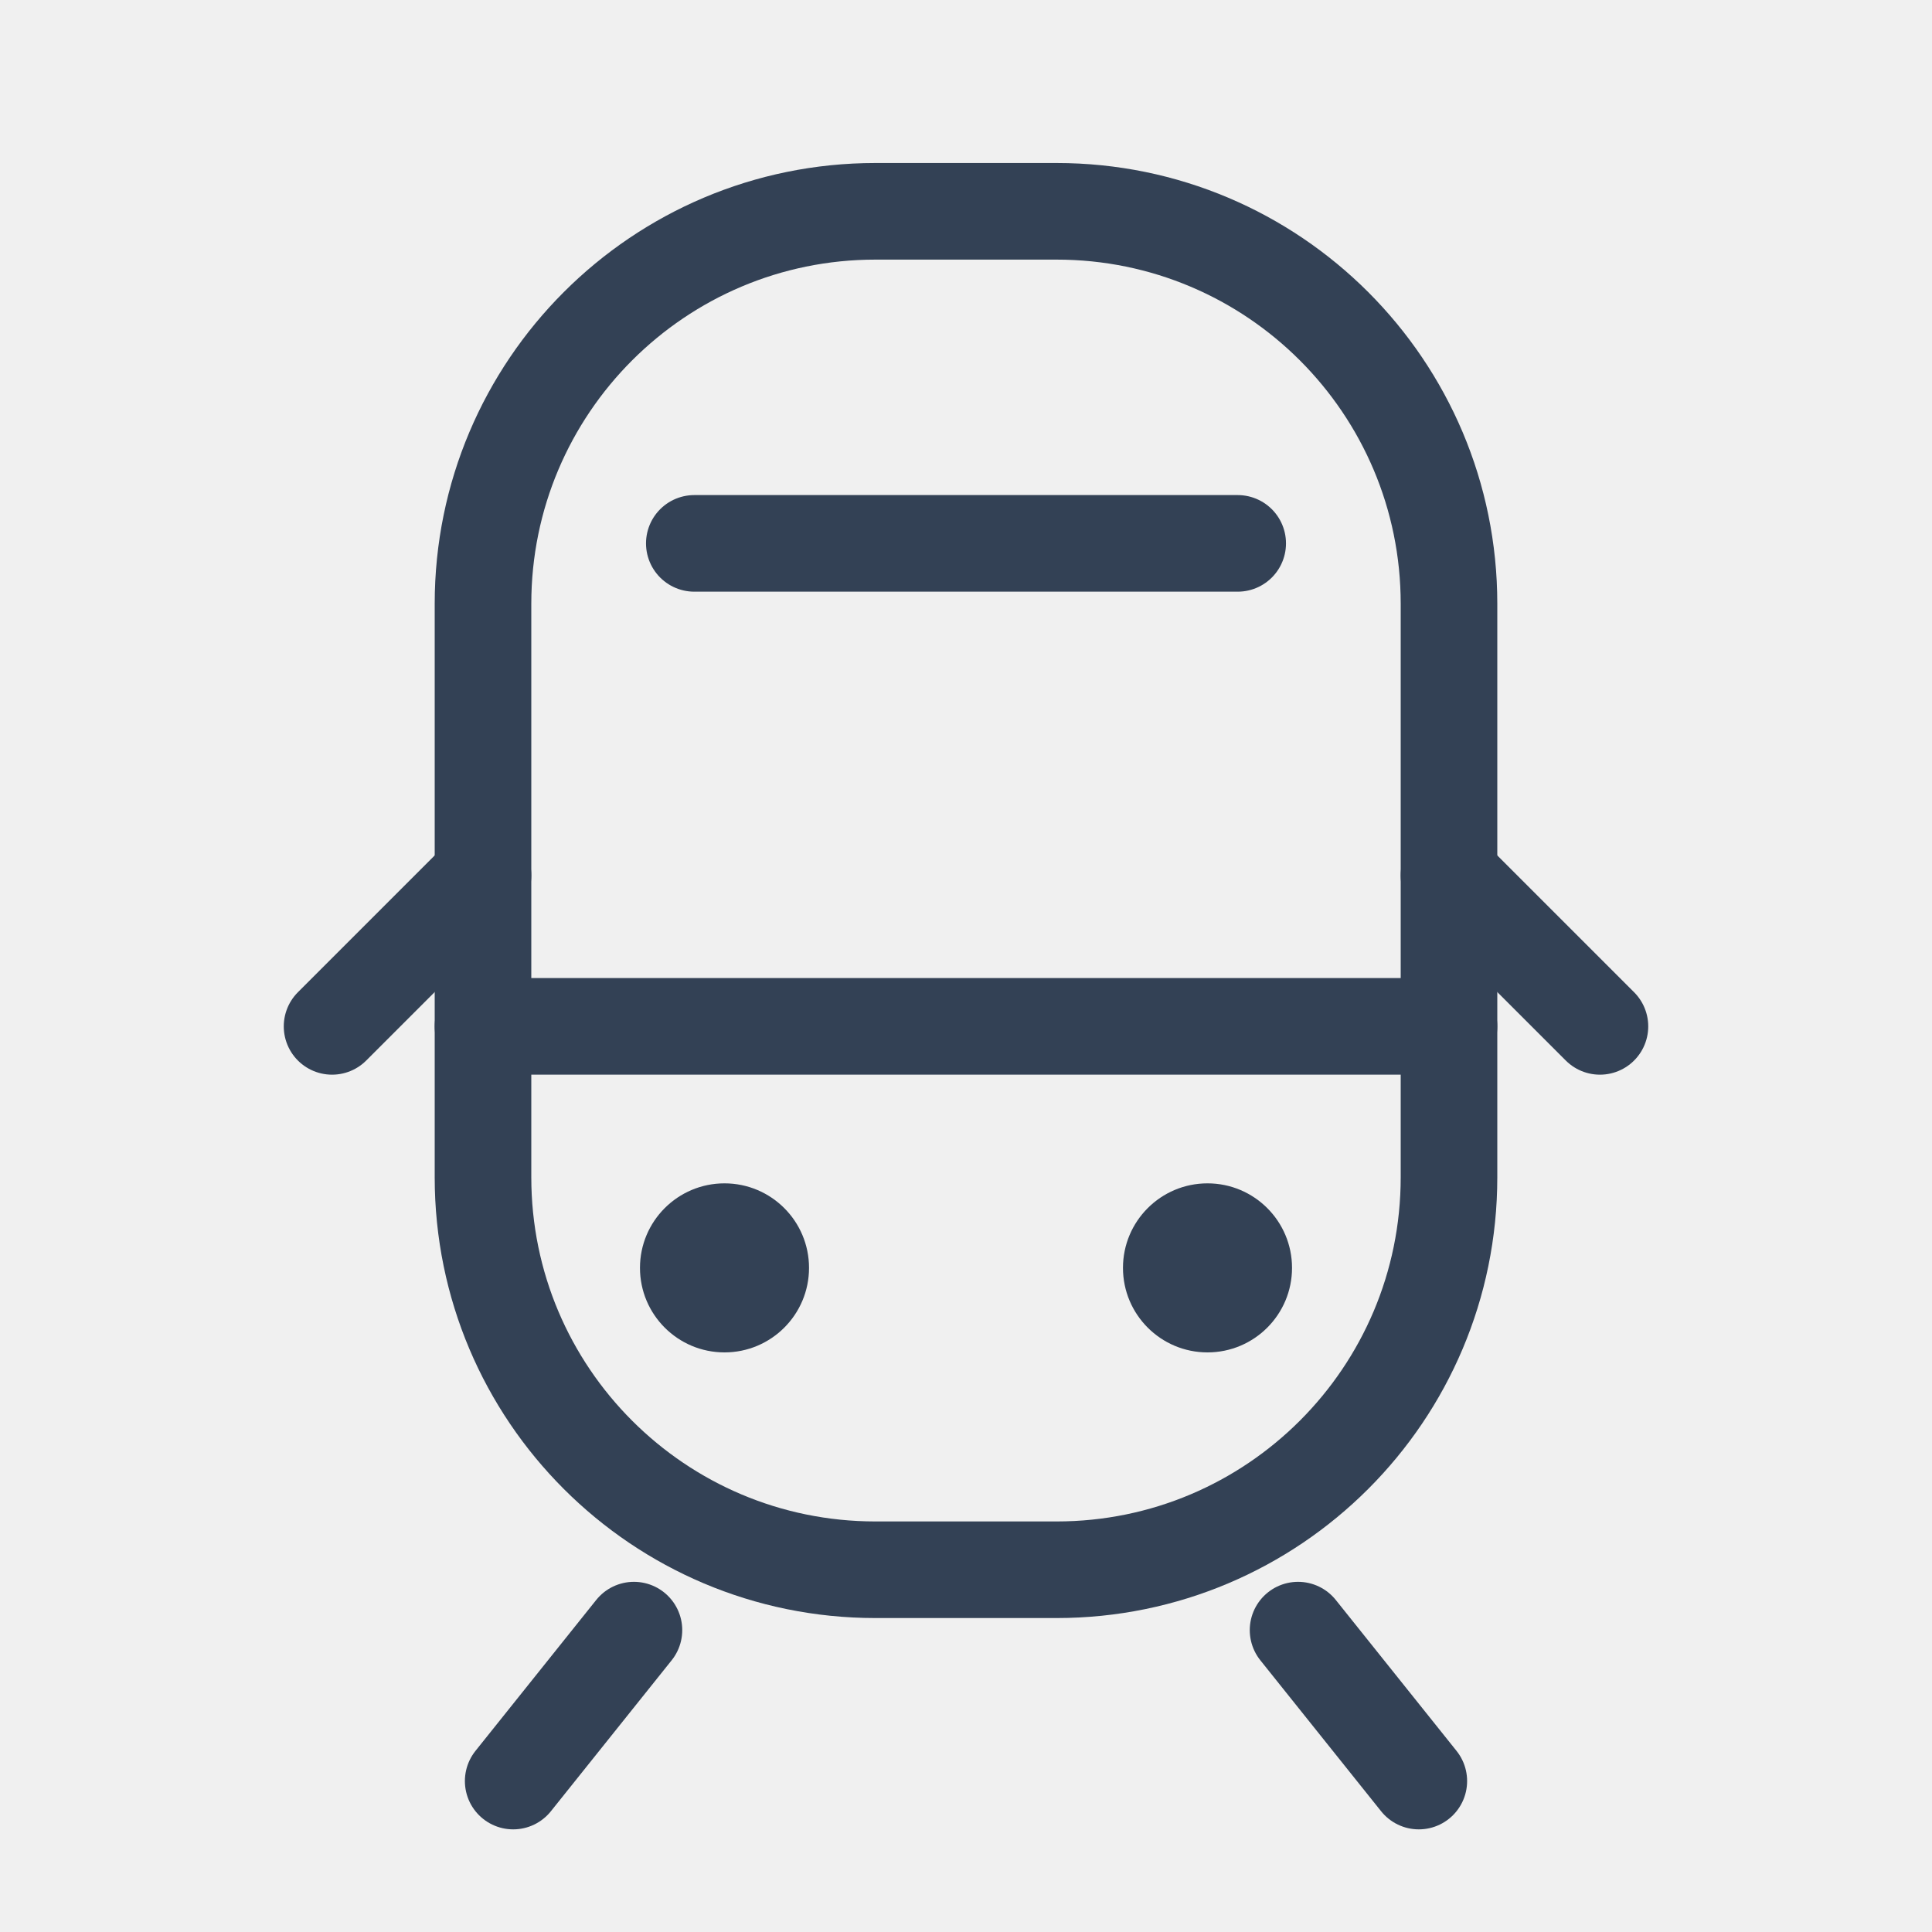
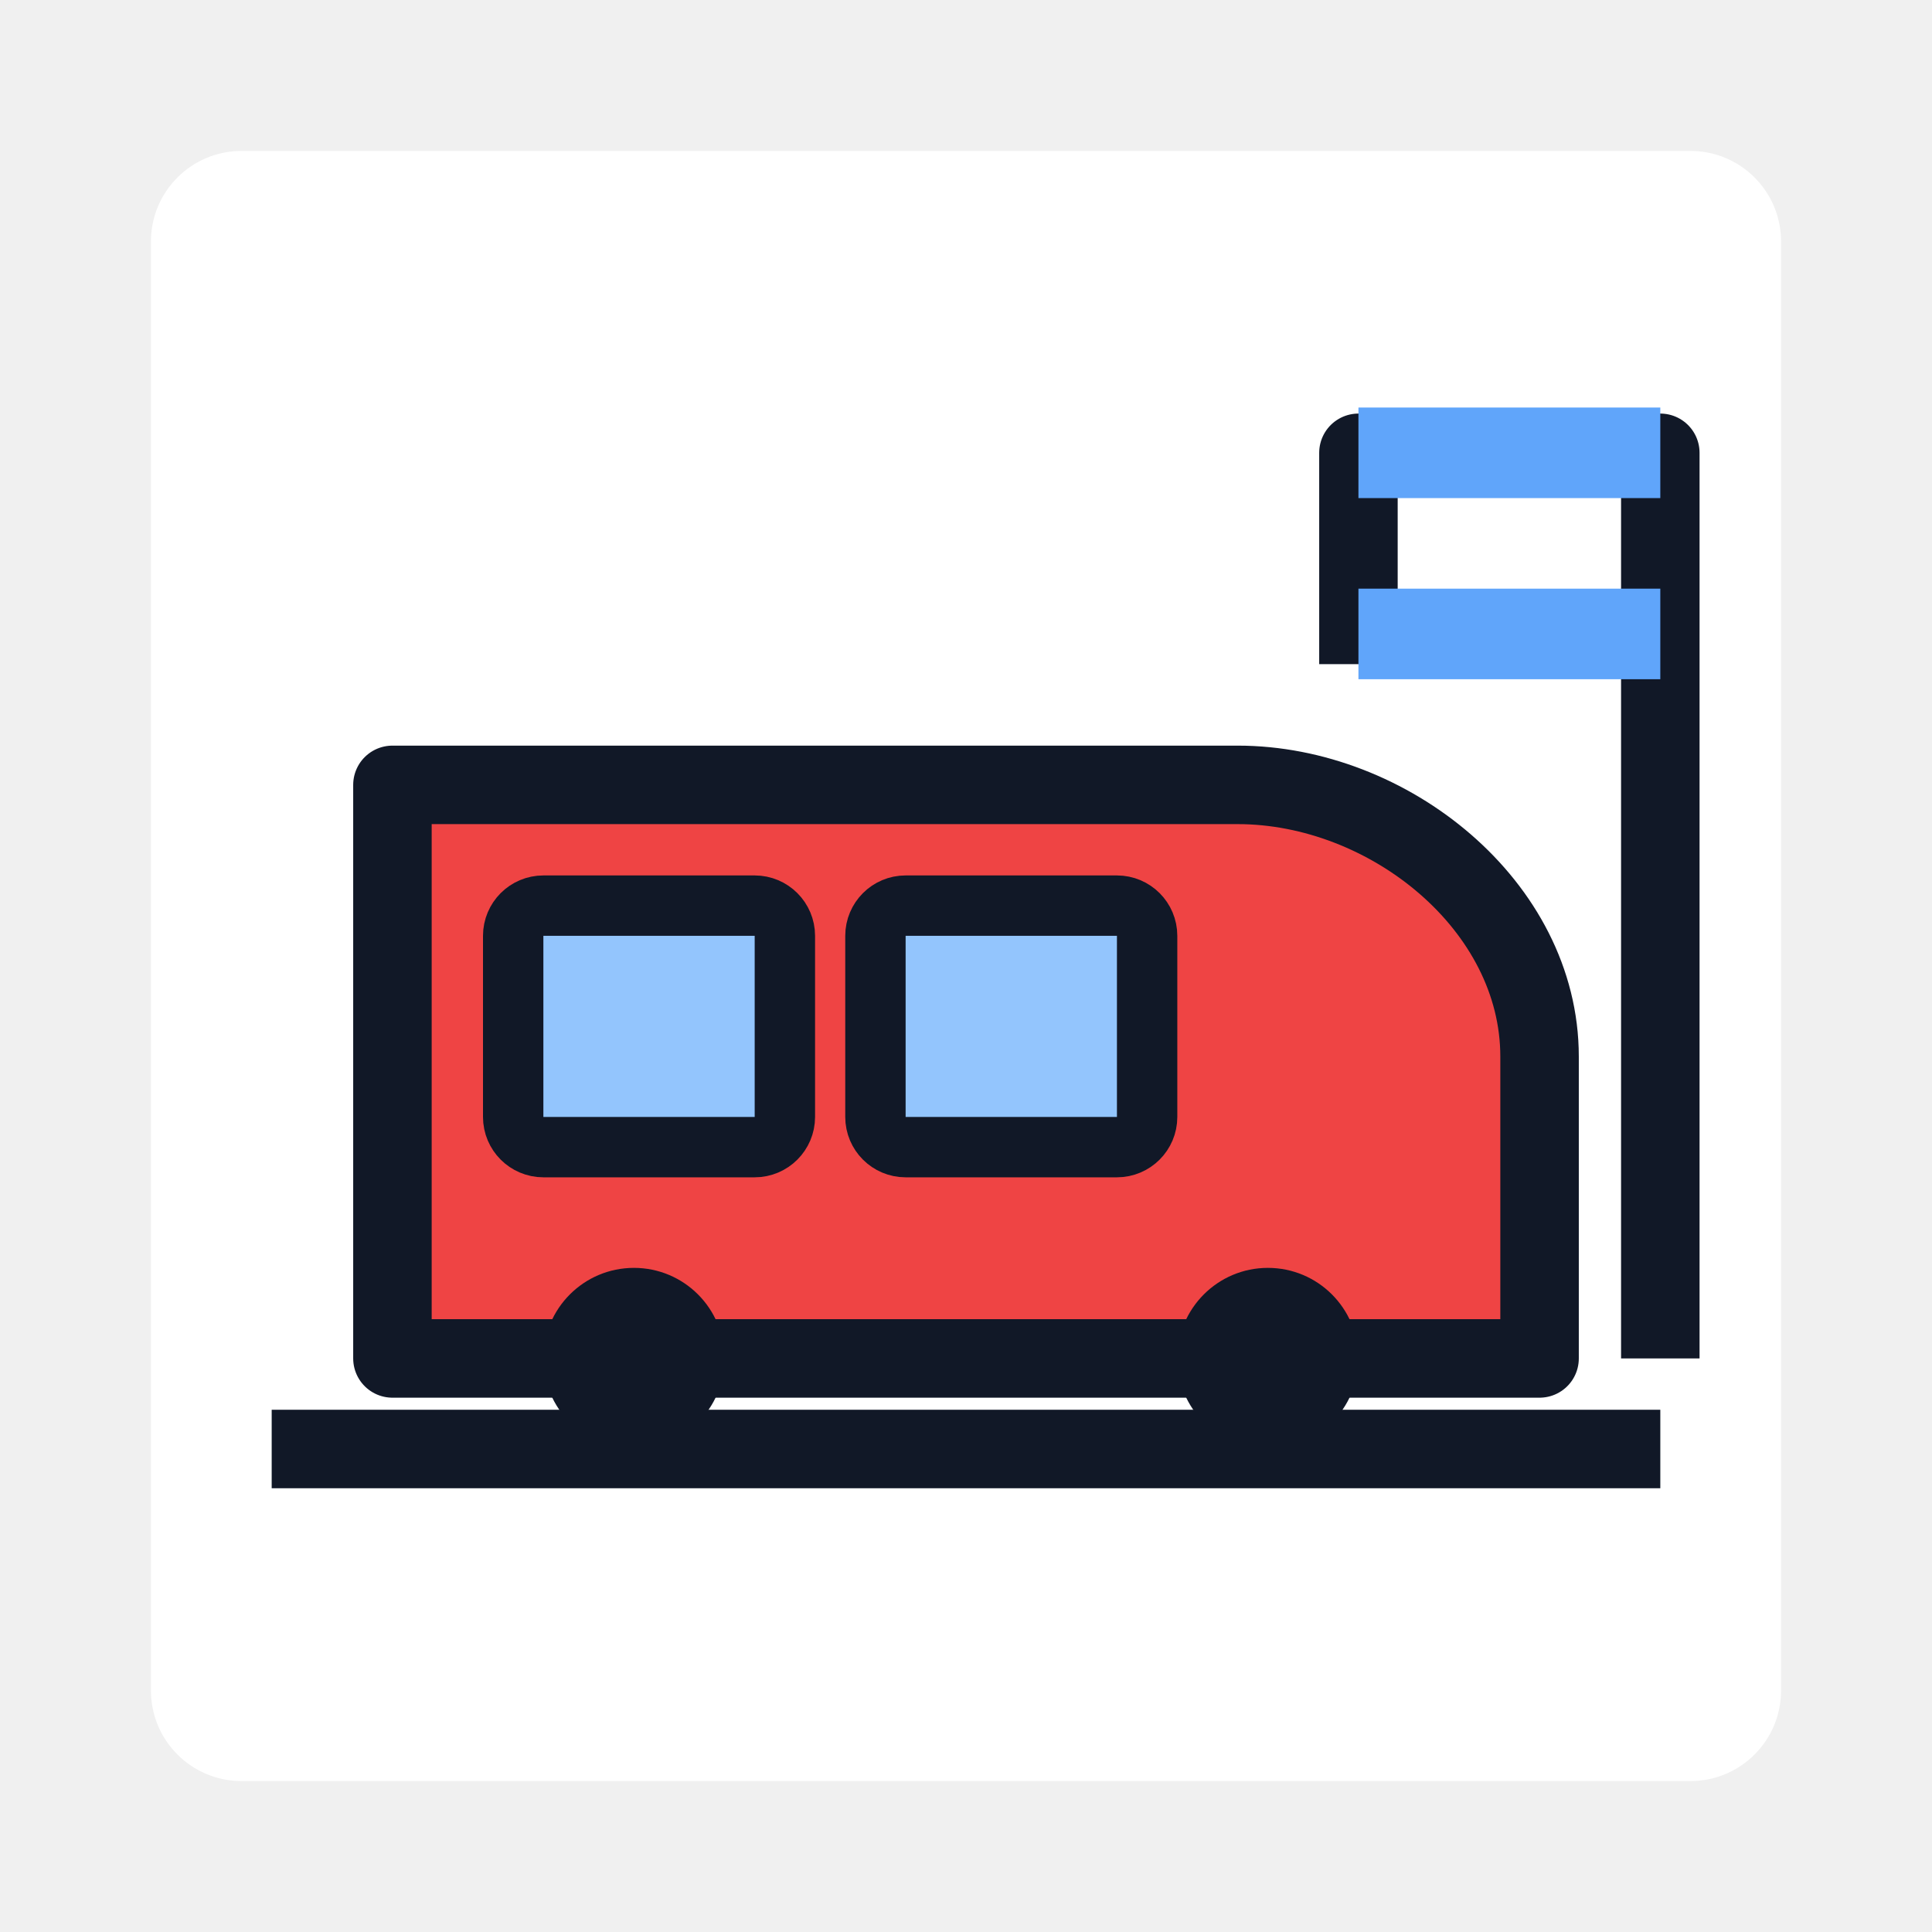
<svg xmlns="http://www.w3.org/2000/svg" viewBox="0 0 64 64" fill="none">
-   <g stroke="#334155" stroke-width="3.2" stroke-linecap="round" stroke-linejoin="round">
-     <path d="M21 54l-4 5M43 54l4 5" />
-     <rect x="16" y="7" width="32" height="45" rx="13" />
-     <path d="M16 34h32" />
-     <path d="M23 18h18" />
-     <circle cx="24" cy="42" r="2.8" fill="#334155" stroke="none" />
-     <circle cx="40" cy="42" r="2.8" fill="#334155" stroke="none" />
-     <path d="M16 29l-5 5M48 29l5 5" />
-   </g>
+   <rect x="5" y="5" width="54" height="54" rx="3" fill="#fff" />
+   <path d="M9 48h46" stroke="#111827" stroke-width="2.6" />
+   <path d="M13 45V26h28c5 0 10 4 10 9v10H13Z" fill="#ef4444" stroke="#111827" stroke-width="2.6" stroke-linejoin="round" />
+   <rect x="17" y="30" width="9" height="8" rx="1" fill="#93c5fd" stroke="#111827" stroke-width="2" />
+   <rect x="29" y="30" width="9" height="8" rx="1" fill="#93c5fd" stroke="#111827" stroke-width="2" />
+   <circle cx="21" cy="45" r="3" fill="#111827" />
+   <circle cx="42" cy="45" r="3" fill="#111827" />
+   <path d="M45 22v-7h10v30" stroke="#111827" stroke-width="2.6" stroke-linejoin="round" />
+   <path d="M45 15h10M45 21h10" stroke="#60a5fa" stroke-width="3" />
</svg>
